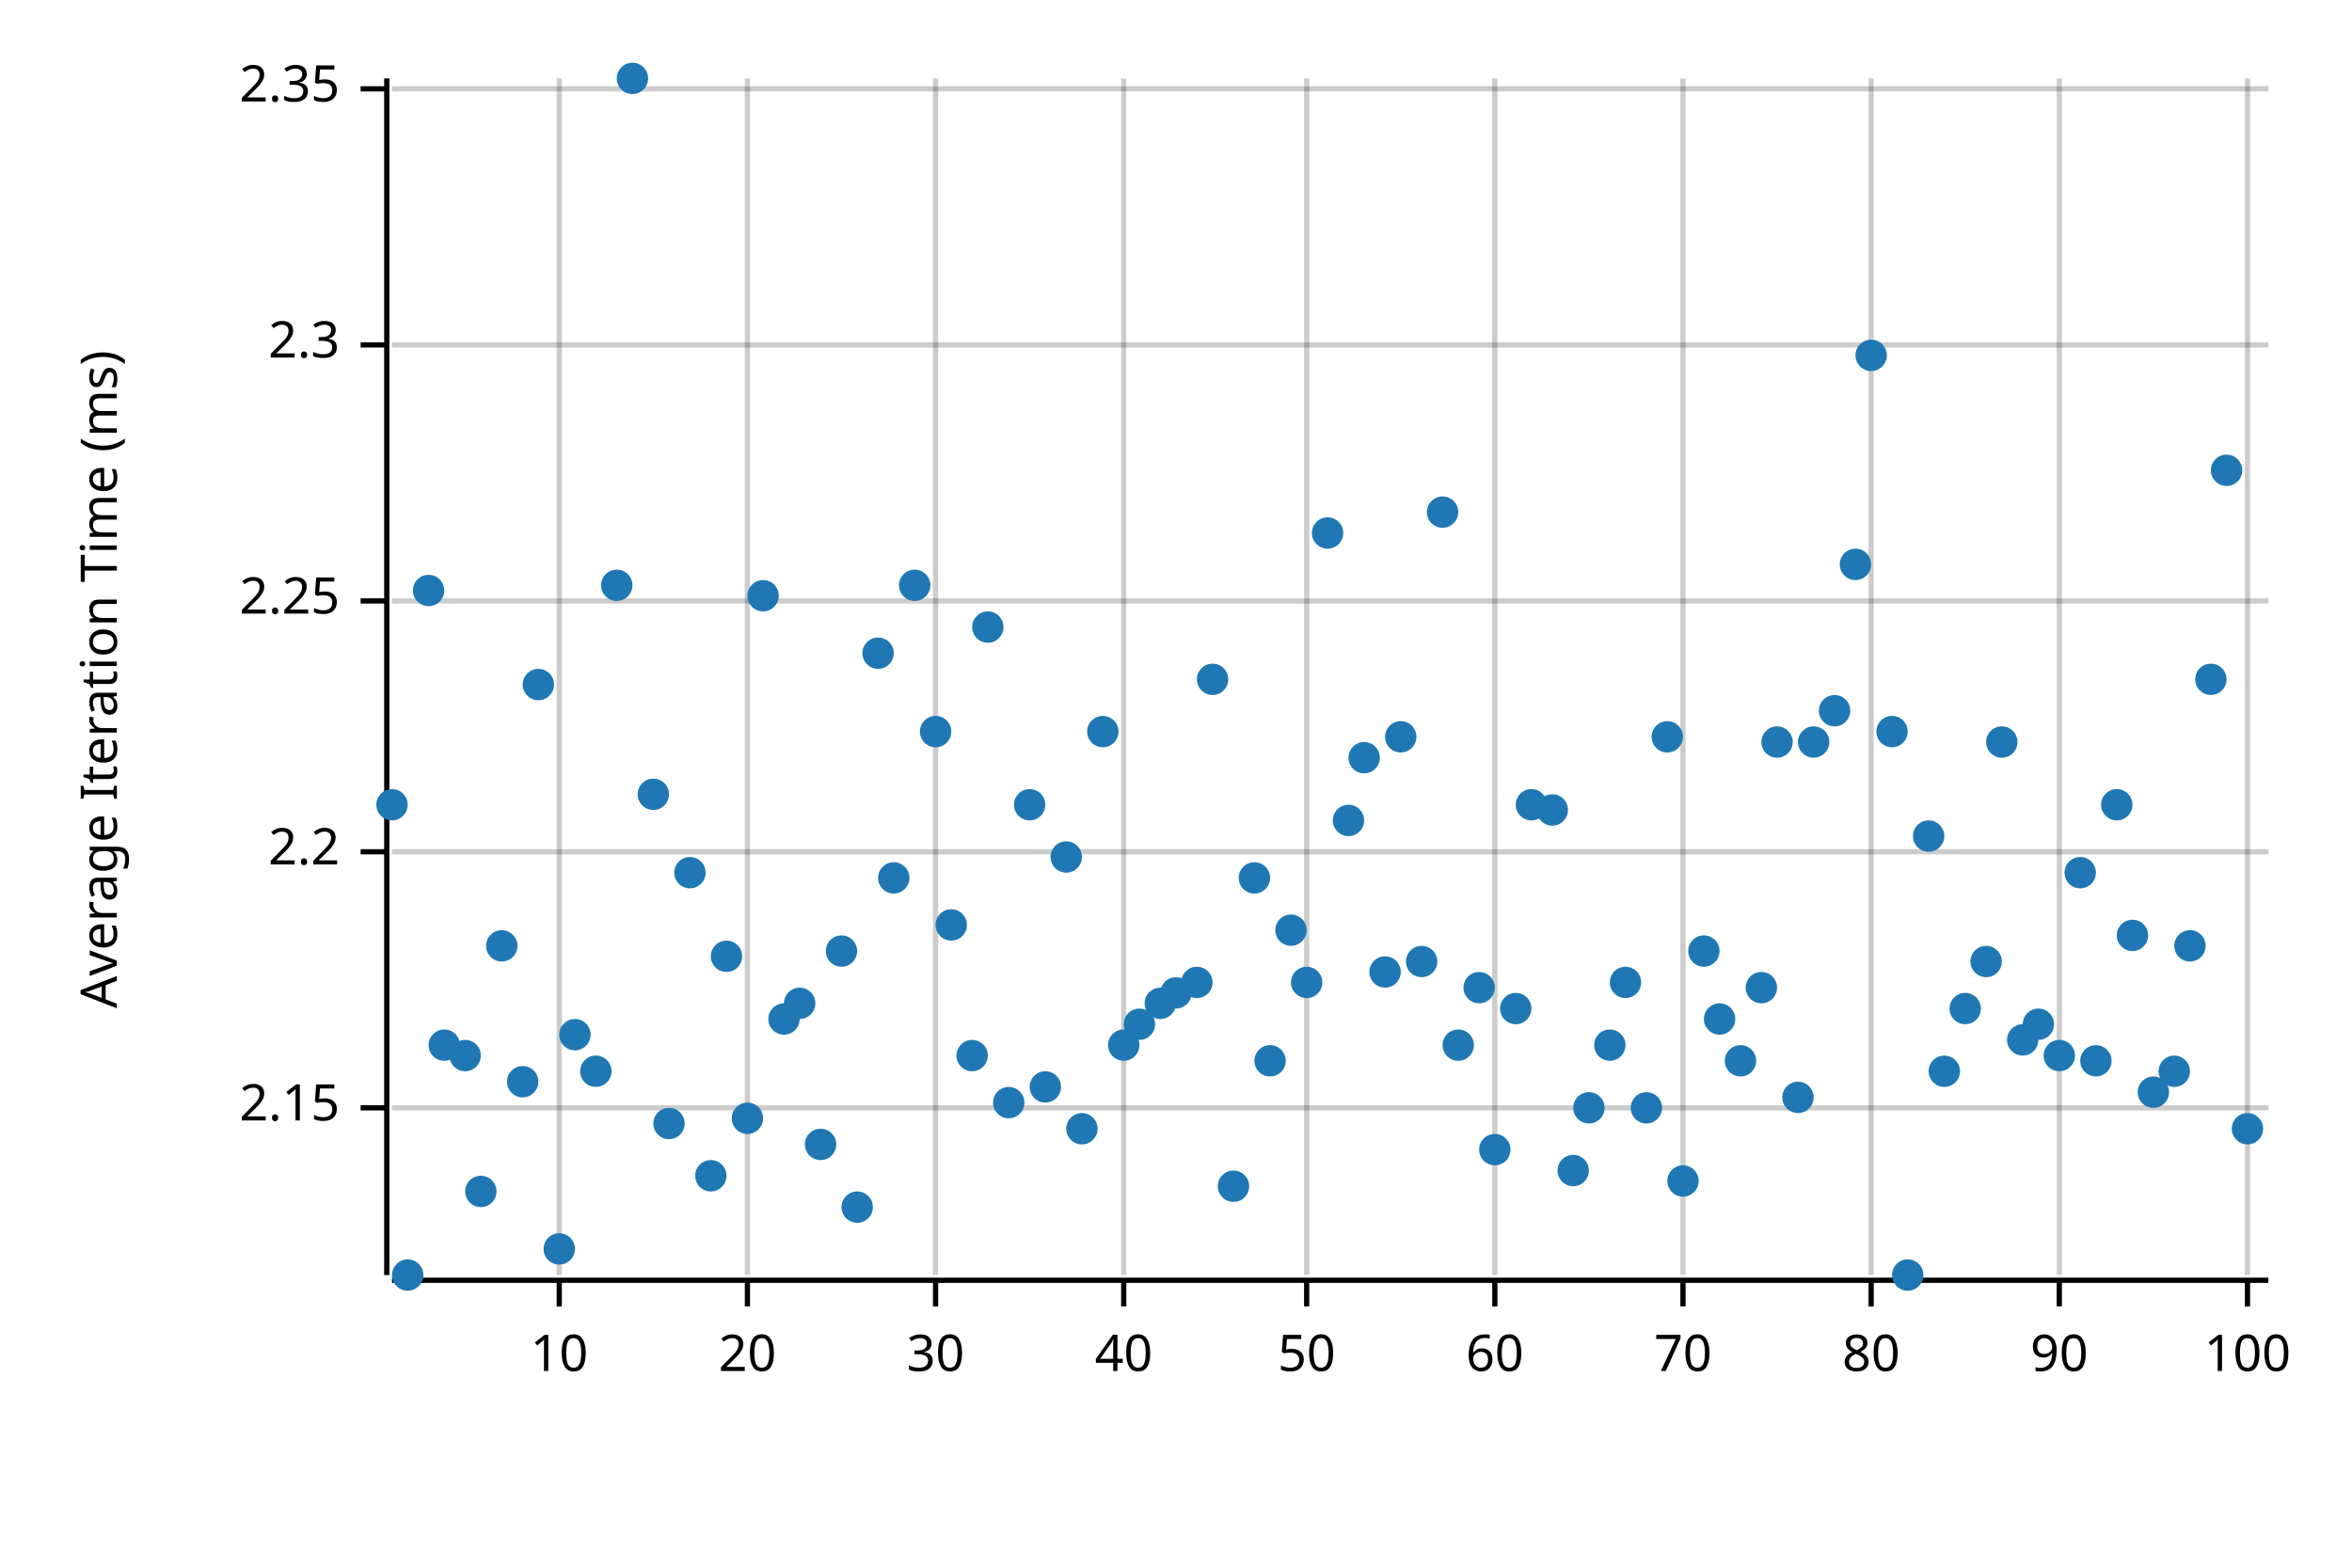
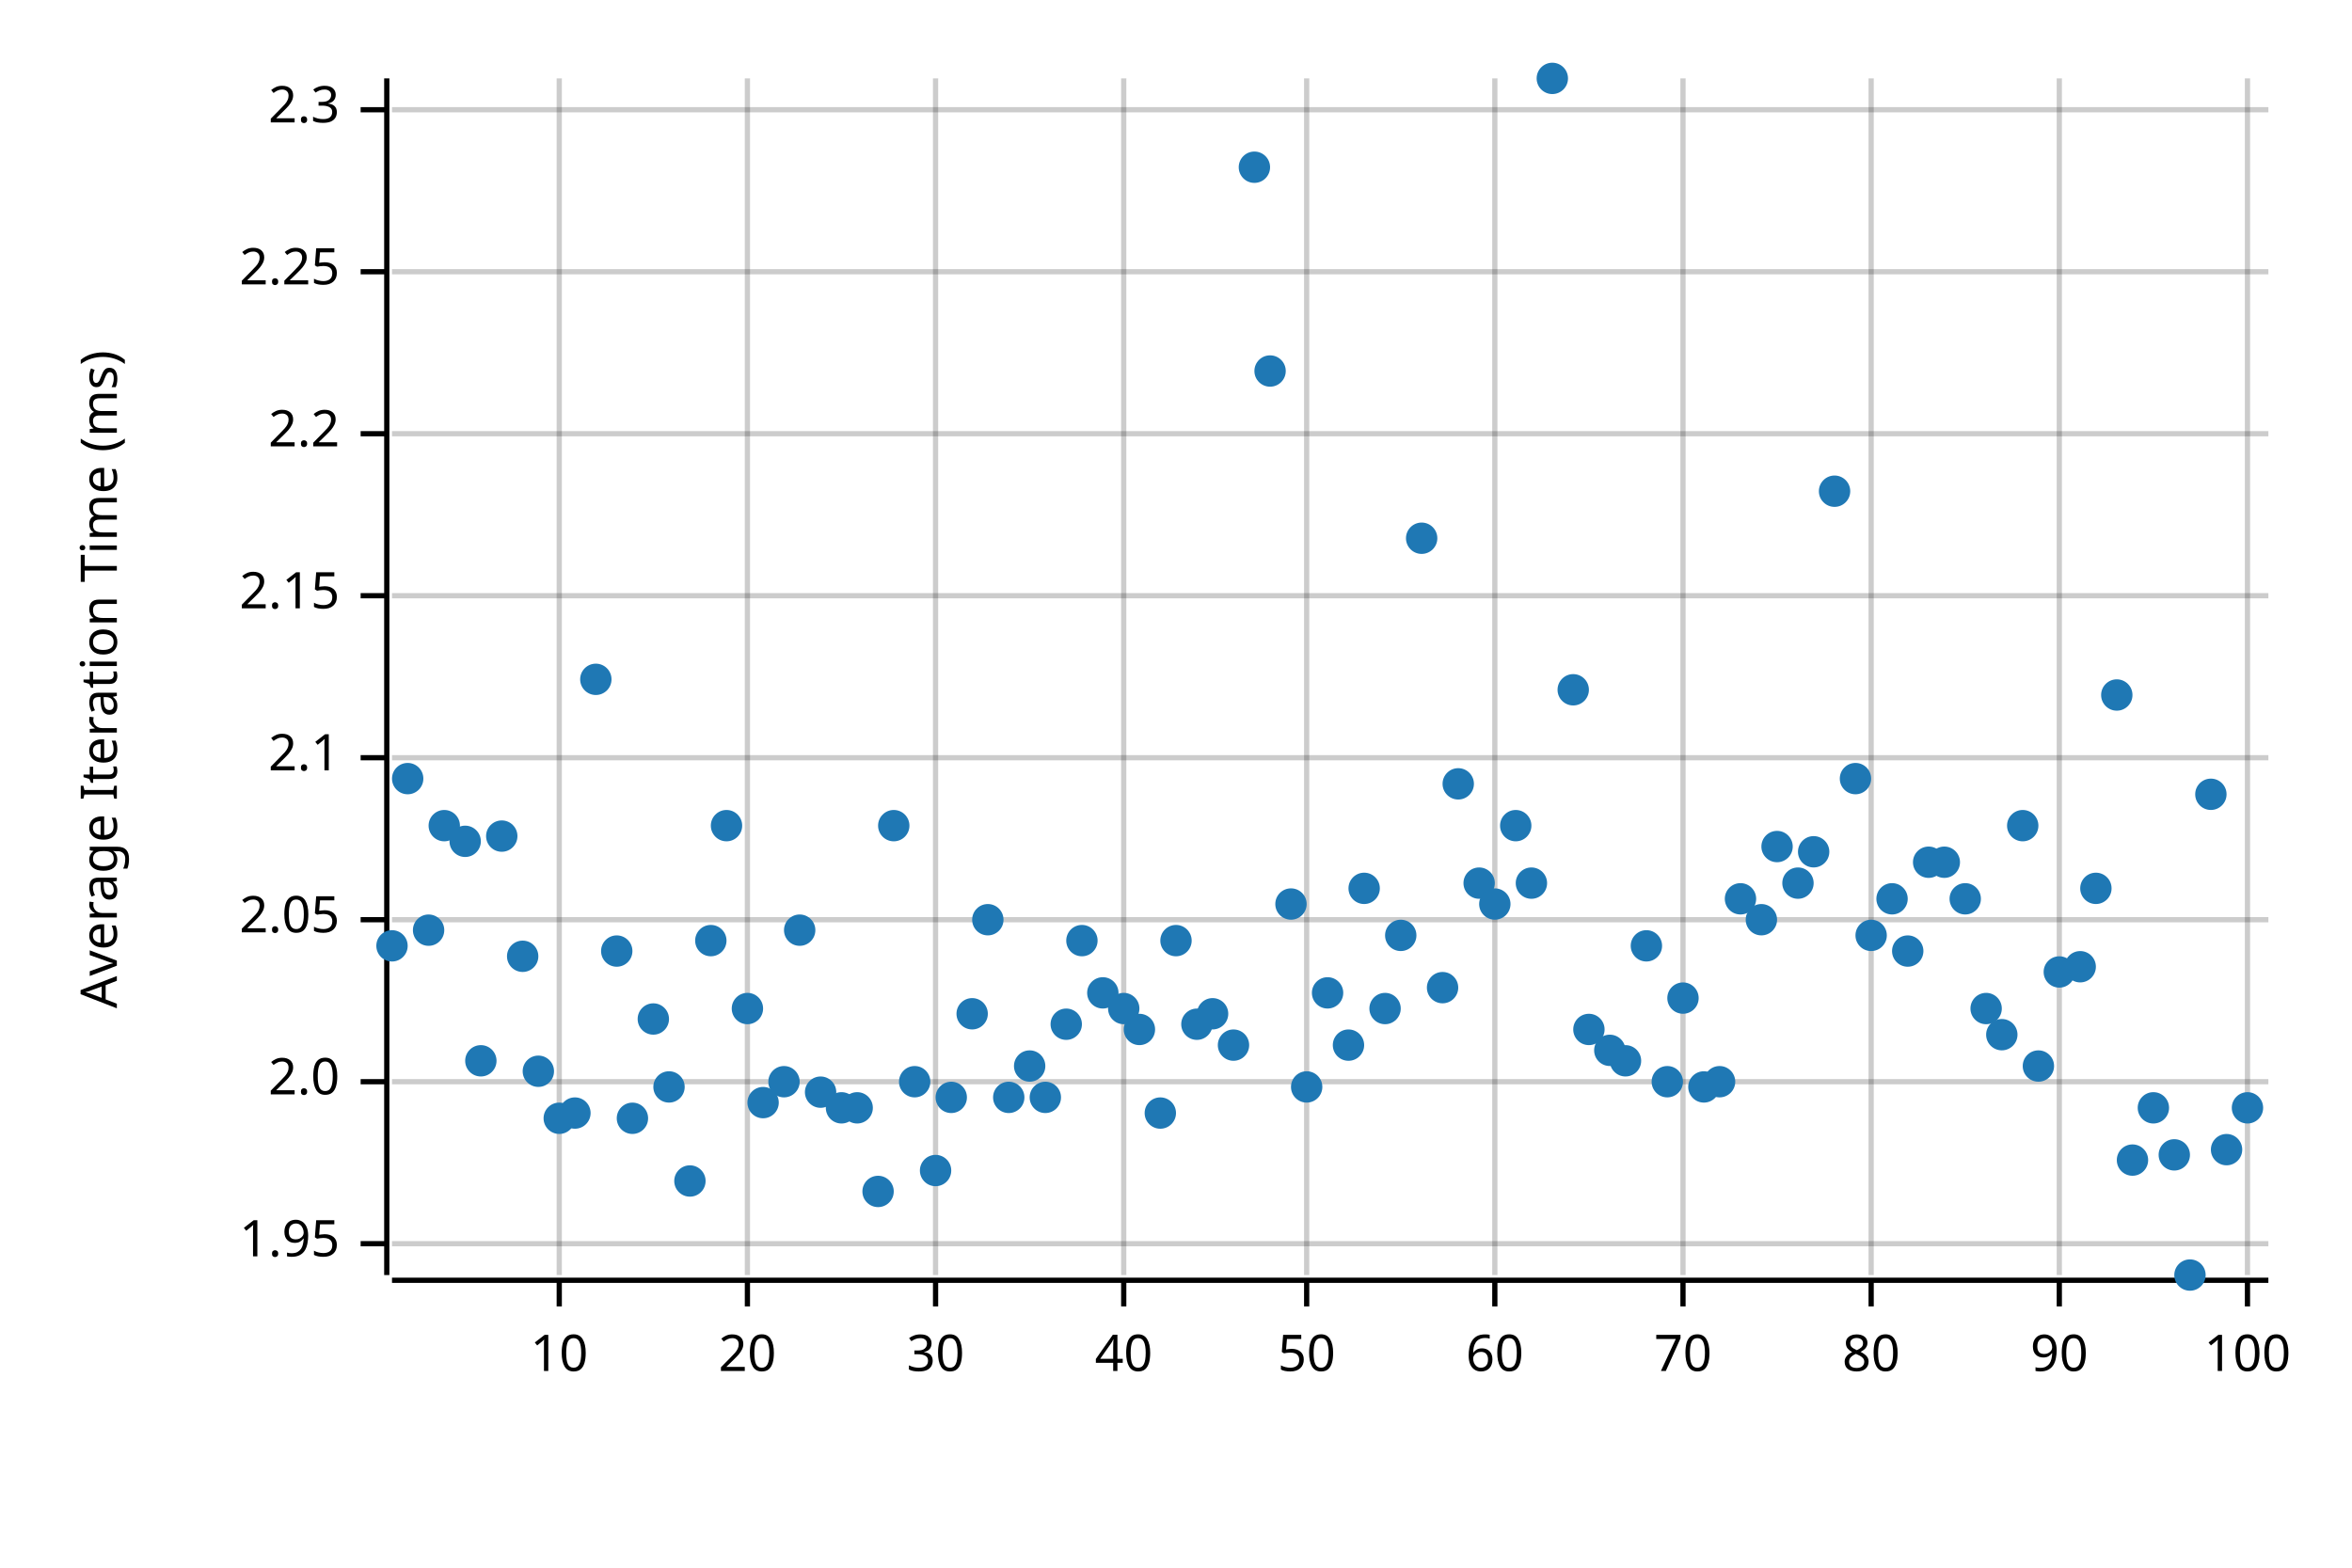
<svg xmlns="http://www.w3.org/2000/svg" width="450" height="300" viewBox="0 0 450 300">
  <text x="15" y="130" dy="0.76em" text-anchor="middle" font-family="sans-serif" font-size="9.677" opacity="1" fill="#000000" transform="rotate(270, 15, 130)">
Average Iteration Time (ms)
</text>
  <line opacity="0.2" stroke="#000000" stroke-width="1" x1="107" y1="244" x2="107" y2="15" />
  <line opacity="0.2" stroke="#000000" stroke-width="1" x1="143" y1="244" x2="143" y2="15" />
  <line opacity="0.2" stroke="#000000" stroke-width="1" x1="179" y1="244" x2="179" y2="15" />
  <line opacity="0.2" stroke="#000000" stroke-width="1" x1="215" y1="244" x2="215" y2="15" />
  <line opacity="0.2" stroke="#000000" stroke-width="1" x1="250" y1="244" x2="250" y2="15" />
  <line opacity="0.2" stroke="#000000" stroke-width="1" x1="286" y1="244" x2="286" y2="15" />
  <line opacity="0.2" stroke="#000000" stroke-width="1" x1="322" y1="244" x2="322" y2="15" />
  <line opacity="0.2" stroke="#000000" stroke-width="1" x1="358" y1="244" x2="358" y2="15" />
  <line opacity="0.2" stroke="#000000" stroke-width="1" x1="394" y1="244" x2="394" y2="15" />
  <line opacity="0.2" stroke="#000000" stroke-width="1" x1="430" y1="244" x2="430" y2="15" />
-   <line opacity="0.2" stroke="#000000" stroke-width="1" x1="75" y1="212" x2="434" y2="212" />
-   <line opacity="0.2" stroke="#000000" stroke-width="1" x1="75" y1="163" x2="434" y2="163" />
-   <line opacity="0.2" stroke="#000000" stroke-width="1" x1="75" y1="115" x2="434" y2="115" />
-   <line opacity="0.2" stroke="#000000" stroke-width="1" x1="75" y1="66" x2="434" y2="66" />
-   <line opacity="0.2" stroke="#000000" stroke-width="1" x1="75" y1="17" x2="434" y2="17" />
+   <line opacity="0.2" stroke="#000000" stroke-width="1" x1="75" y1="238" x2="434" y2="238" />
+   <line opacity="0.2" stroke="#000000" stroke-width="1" x1="75" y1="207" x2="434" y2="207" />
+   <line opacity="0.2" stroke="#000000" stroke-width="1" x1="75" y1="176" x2="434" y2="176" />
+   <line opacity="0.2" stroke="#000000" stroke-width="1" x1="75" y1="145" x2="434" y2="145" />
+   <line opacity="0.2" stroke="#000000" stroke-width="1" x1="75" y1="114" x2="434" y2="114" />
+   <line opacity="0.2" stroke="#000000" stroke-width="1" x1="75" y1="83" x2="434" y2="83" />
+   <line opacity="0.2" stroke="#000000" stroke-width="1" x1="75" y1="52" x2="434" y2="52" />
+   <line opacity="0.2" stroke="#000000" stroke-width="1" x1="75" y1="21" x2="434" y2="21" />
  <polyline fill="none" opacity="1" stroke="#000000" stroke-width="1" points="74,15 74,244 " />
-   <text x="65" y="212" dy="0.5ex" text-anchor="end" font-family="sans-serif" font-size="9.677" opacity="1" fill="#000000">
+   <text x="65" y="238" dy="0.5ex" text-anchor="end" font-family="sans-serif" font-size="9.677" opacity="1" fill="#000000">
+ 1.95
+ </text>
+   <polyline fill="none" opacity="1" stroke="#000000" stroke-width="1" points="69,238 74,238 " />
+   <text x="65" y="207" dy="0.5ex" text-anchor="end" font-family="sans-serif" font-size="9.677" opacity="1" fill="#000000">
+ 2.0
+ </text>
+   <polyline fill="none" opacity="1" stroke="#000000" stroke-width="1" points="69,207 74,207 " />
+   <text x="65" y="176" dy="0.5ex" text-anchor="end" font-family="sans-serif" font-size="9.677" opacity="1" fill="#000000">
+ 2.05
+ </text>
+   <polyline fill="none" opacity="1" stroke="#000000" stroke-width="1" points="69,176 74,176 " />
+   <text x="65" y="145" dy="0.5ex" text-anchor="end" font-family="sans-serif" font-size="9.677" opacity="1" fill="#000000">
+ 2.1
+ </text>
+   <polyline fill="none" opacity="1" stroke="#000000" stroke-width="1" points="69,145 74,145 " />
+   <text x="65" y="114" dy="0.5ex" text-anchor="end" font-family="sans-serif" font-size="9.677" opacity="1" fill="#000000">
2.15
</text>
-   <polyline fill="none" opacity="1" stroke="#000000" stroke-width="1" points="69,212 74,212 " />
-   <text x="65" y="163" dy="0.5ex" text-anchor="end" font-family="sans-serif" font-size="9.677" opacity="1" fill="#000000">
+   <polyline fill="none" opacity="1" stroke="#000000" stroke-width="1" points="69,114 74,114 " />
+   <text x="65" y="83" dy="0.5ex" text-anchor="end" font-family="sans-serif" font-size="9.677" opacity="1" fill="#000000">
2.2
</text>
-   <polyline fill="none" opacity="1" stroke="#000000" stroke-width="1" points="69,163 74,163 " />
-   <text x="65" y="115" dy="0.5ex" text-anchor="end" font-family="sans-serif" font-size="9.677" opacity="1" fill="#000000">
+   <polyline fill="none" opacity="1" stroke="#000000" stroke-width="1" points="69,83 74,83 " />
+   <text x="65" y="52" dy="0.5ex" text-anchor="end" font-family="sans-serif" font-size="9.677" opacity="1" fill="#000000">
2.25
</text>
-   <polyline fill="none" opacity="1" stroke="#000000" stroke-width="1" points="69,115 74,115 " />
-   <text x="65" y="66" dy="0.5ex" text-anchor="end" font-family="sans-serif" font-size="9.677" opacity="1" fill="#000000">
+   <polyline fill="none" opacity="1" stroke="#000000" stroke-width="1" points="69,52 74,52 " />
+   <text x="65" y="21" dy="0.5ex" text-anchor="end" font-family="sans-serif" font-size="9.677" opacity="1" fill="#000000">
2.3
</text>
-   <polyline fill="none" opacity="1" stroke="#000000" stroke-width="1" points="69,66 74,66 " />
-   <text x="65" y="17" dy="0.5ex" text-anchor="end" font-family="sans-serif" font-size="9.677" opacity="1" fill="#000000">
- 2.35
- </text>
-   <polyline fill="none" opacity="1" stroke="#000000" stroke-width="1" points="69,17 74,17 " />
+   <polyline fill="none" opacity="1" stroke="#000000" stroke-width="1" points="69,21 74,21 " />
  <polyline fill="none" opacity="1" stroke="#000000" stroke-width="1" points="75,245 434,245 " />
  <text x="107" y="255" dy="0.76em" text-anchor="middle" font-family="sans-serif" font-size="9.677" opacity="1" fill="#000000">
10
</text>
  <polyline fill="none" opacity="1" stroke="#000000" stroke-width="1" points="107,245 107,250 " />
  <text x="143" y="255" dy="0.76em" text-anchor="middle" font-family="sans-serif" font-size="9.677" opacity="1" fill="#000000">
20
</text>
  <polyline fill="none" opacity="1" stroke="#000000" stroke-width="1" points="143,245 143,250 " />
  <text x="179" y="255" dy="0.76em" text-anchor="middle" font-family="sans-serif" font-size="9.677" opacity="1" fill="#000000">
30
</text>
  <polyline fill="none" opacity="1" stroke="#000000" stroke-width="1" points="179,245 179,250 " />
  <text x="215" y="255" dy="0.76em" text-anchor="middle" font-family="sans-serif" font-size="9.677" opacity="1" fill="#000000">
40
</text>
  <polyline fill="none" opacity="1" stroke="#000000" stroke-width="1" points="215,245 215,250 " />
  <text x="250" y="255" dy="0.76em" text-anchor="middle" font-family="sans-serif" font-size="9.677" opacity="1" fill="#000000">
50
</text>
  <polyline fill="none" opacity="1" stroke="#000000" stroke-width="1" points="250,245 250,250 " />
  <text x="286" y="255" dy="0.76em" text-anchor="middle" font-family="sans-serif" font-size="9.677" opacity="1" fill="#000000">
60
</text>
  <polyline fill="none" opacity="1" stroke="#000000" stroke-width="1" points="286,245 286,250 " />
  <text x="322" y="255" dy="0.76em" text-anchor="middle" font-family="sans-serif" font-size="9.677" opacity="1" fill="#000000">
70
</text>
  <polyline fill="none" opacity="1" stroke="#000000" stroke-width="1" points="322,245 322,250 " />
  <text x="358" y="255" dy="0.76em" text-anchor="middle" font-family="sans-serif" font-size="9.677" opacity="1" fill="#000000">
80
</text>
  <polyline fill="none" opacity="1" stroke="#000000" stroke-width="1" points="358,245 358,250 " />
  <text x="394" y="255" dy="0.76em" text-anchor="middle" font-family="sans-serif" font-size="9.677" opacity="1" fill="#000000">
90
</text>
  <polyline fill="none" opacity="1" stroke="#000000" stroke-width="1" points="394,245 394,250 " />
  <text x="430" y="255" dy="0.76em" text-anchor="middle" font-family="sans-serif" font-size="9.677" opacity="1" fill="#000000">
100
</text>
  <polyline fill="none" opacity="1" stroke="#000000" stroke-width="1" points="430,245 430,250 " />
-   <circle cx="75" cy="154" r="3" opacity="1" fill="#1F78B4" stroke="none" stroke-width="1" />
-   <circle cx="78" cy="244" r="3" opacity="1" fill="#1F78B4" stroke="none" stroke-width="1" />
-   <circle cx="82" cy="113" r="3" opacity="1" fill="#1F78B4" stroke="none" stroke-width="1" />
-   <circle cx="85" cy="200" r="3" opacity="1" fill="#1F78B4" stroke="none" stroke-width="1" />
-   <circle cx="89" cy="202" r="3" opacity="1" fill="#1F78B4" stroke="none" stroke-width="1" />
-   <circle cx="92" cy="228" r="3" opacity="1" fill="#1F78B4" stroke="none" stroke-width="1" />
-   <circle cx="96" cy="181" r="3" opacity="1" fill="#1F78B4" stroke="none" stroke-width="1" />
-   <circle cx="100" cy="207" r="3" opacity="1" fill="#1F78B4" stroke="none" stroke-width="1" />
-   <circle cx="103" cy="131" r="3" opacity="1" fill="#1F78B4" stroke="none" stroke-width="1" />
-   <circle cx="107" cy="239" r="3" opacity="1" fill="#1F78B4" stroke="none" stroke-width="1" />
-   <circle cx="110" cy="198" r="3" opacity="1" fill="#1F78B4" stroke="none" stroke-width="1" />
-   <circle cx="114" cy="205" r="3" opacity="1" fill="#1F78B4" stroke="none" stroke-width="1" />
-   <circle cx="118" cy="112" r="3" opacity="1" fill="#1F78B4" stroke="none" stroke-width="1" />
-   <circle cx="121" cy="15" r="3" opacity="1" fill="#1F78B4" stroke="none" stroke-width="1" />
-   <circle cx="125" cy="152" r="3" opacity="1" fill="#1F78B4" stroke="none" stroke-width="1" />
-   <circle cx="128" cy="215" r="3" opacity="1" fill="#1F78B4" stroke="none" stroke-width="1" />
-   <circle cx="132" cy="167" r="3" opacity="1" fill="#1F78B4" stroke="none" stroke-width="1" />
-   <circle cx="136" cy="225" r="3" opacity="1" fill="#1F78B4" stroke="none" stroke-width="1" />
-   <circle cx="139" cy="183" r="3" opacity="1" fill="#1F78B4" stroke="none" stroke-width="1" />
-   <circle cx="143" cy="214" r="3" opacity="1" fill="#1F78B4" stroke="none" stroke-width="1" />
-   <circle cx="146" cy="114" r="3" opacity="1" fill="#1F78B4" stroke="none" stroke-width="1" />
-   <circle cx="150" cy="195" r="3" opacity="1" fill="#1F78B4" stroke="none" stroke-width="1" />
-   <circle cx="153" cy="192" r="3" opacity="1" fill="#1F78B4" stroke="none" stroke-width="1" />
-   <circle cx="157" cy="219" r="3" opacity="1" fill="#1F78B4" stroke="none" stroke-width="1" />
-   <circle cx="161" cy="182" r="3" opacity="1" fill="#1F78B4" stroke="none" stroke-width="1" />
-   <circle cx="164" cy="231" r="3" opacity="1" fill="#1F78B4" stroke="none" stroke-width="1" />
-   <circle cx="168" cy="125" r="3" opacity="1" fill="#1F78B4" stroke="none" stroke-width="1" />
-   <circle cx="171" cy="168" r="3" opacity="1" fill="#1F78B4" stroke="none" stroke-width="1" />
-   <circle cx="175" cy="112" r="3" opacity="1" fill="#1F78B4" stroke="none" stroke-width="1" />
-   <circle cx="179" cy="140" r="3" opacity="1" fill="#1F78B4" stroke="none" stroke-width="1" />
-   <circle cx="182" cy="177" r="3" opacity="1" fill="#1F78B4" stroke="none" stroke-width="1" />
-   <circle cx="186" cy="202" r="3" opacity="1" fill="#1F78B4" stroke="none" stroke-width="1" />
-   <circle cx="189" cy="120" r="3" opacity="1" fill="#1F78B4" stroke="none" stroke-width="1" />
-   <circle cx="193" cy="211" r="3" opacity="1" fill="#1F78B4" stroke="none" stroke-width="1" />
-   <circle cx="197" cy="154" r="3" opacity="1" fill="#1F78B4" stroke="none" stroke-width="1" />
-   <circle cx="200" cy="208" r="3" opacity="1" fill="#1F78B4" stroke="none" stroke-width="1" />
-   <circle cx="204" cy="164" r="3" opacity="1" fill="#1F78B4" stroke="none" stroke-width="1" />
-   <circle cx="207" cy="216" r="3" opacity="1" fill="#1F78B4" stroke="none" stroke-width="1" />
-   <circle cx="211" cy="140" r="3" opacity="1" fill="#1F78B4" stroke="none" stroke-width="1" />
-   <circle cx="215" cy="200" r="3" opacity="1" fill="#1F78B4" stroke="none" stroke-width="1" />
-   <circle cx="218" cy="196" r="3" opacity="1" fill="#1F78B4" stroke="none" stroke-width="1" />
-   <circle cx="222" cy="192" r="3" opacity="1" fill="#1F78B4" stroke="none" stroke-width="1" />
-   <circle cx="225" cy="190" r="3" opacity="1" fill="#1F78B4" stroke="none" stroke-width="1" />
-   <circle cx="229" cy="188" r="3" opacity="1" fill="#1F78B4" stroke="none" stroke-width="1" />
-   <circle cx="232" cy="130" r="3" opacity="1" fill="#1F78B4" stroke="none" stroke-width="1" />
-   <circle cx="236" cy="227" r="3" opacity="1" fill="#1F78B4" stroke="none" stroke-width="1" />
-   <circle cx="240" cy="168" r="3" opacity="1" fill="#1F78B4" stroke="none" stroke-width="1" />
-   <circle cx="243" cy="203" r="3" opacity="1" fill="#1F78B4" stroke="none" stroke-width="1" />
-   <circle cx="247" cy="178" r="3" opacity="1" fill="#1F78B4" stroke="none" stroke-width="1" />
-   <circle cx="250" cy="188" r="3" opacity="1" fill="#1F78B4" stroke="none" stroke-width="1" />
-   <circle cx="254" cy="102" r="3" opacity="1" fill="#1F78B4" stroke="none" stroke-width="1" />
-   <circle cx="258" cy="157" r="3" opacity="1" fill="#1F78B4" stroke="none" stroke-width="1" />
-   <circle cx="261" cy="145" r="3" opacity="1" fill="#1F78B4" stroke="none" stroke-width="1" />
-   <circle cx="265" cy="186" r="3" opacity="1" fill="#1F78B4" stroke="none" stroke-width="1" />
-   <circle cx="268" cy="141" r="3" opacity="1" fill="#1F78B4" stroke="none" stroke-width="1" />
-   <circle cx="272" cy="184" r="3" opacity="1" fill="#1F78B4" stroke="none" stroke-width="1" />
-   <circle cx="276" cy="98" r="3" opacity="1" fill="#1F78B4" stroke="none" stroke-width="1" />
-   <circle cx="279" cy="200" r="3" opacity="1" fill="#1F78B4" stroke="none" stroke-width="1" />
-   <circle cx="283" cy="189" r="3" opacity="1" fill="#1F78B4" stroke="none" stroke-width="1" />
-   <circle cx="286" cy="220" r="3" opacity="1" fill="#1F78B4" stroke="none" stroke-width="1" />
-   <circle cx="290" cy="193" r="3" opacity="1" fill="#1F78B4" stroke="none" stroke-width="1" />
-   <circle cx="293" cy="154" r="3" opacity="1" fill="#1F78B4" stroke="none" stroke-width="1" />
-   <circle cx="297" cy="155" r="3" opacity="1" fill="#1F78B4" stroke="none" stroke-width="1" />
-   <circle cx="301" cy="224" r="3" opacity="1" fill="#1F78B4" stroke="none" stroke-width="1" />
-   <circle cx="304" cy="212" r="3" opacity="1" fill="#1F78B4" stroke="none" stroke-width="1" />
-   <circle cx="308" cy="200" r="3" opacity="1" fill="#1F78B4" stroke="none" stroke-width="1" />
-   <circle cx="311" cy="188" r="3" opacity="1" fill="#1F78B4" stroke="none" stroke-width="1" />
-   <circle cx="315" cy="212" r="3" opacity="1" fill="#1F78B4" stroke="none" stroke-width="1" />
-   <circle cx="319" cy="141" r="3" opacity="1" fill="#1F78B4" stroke="none" stroke-width="1" />
-   <circle cx="322" cy="226" r="3" opacity="1" fill="#1F78B4" stroke="none" stroke-width="1" />
-   <circle cx="326" cy="182" r="3" opacity="1" fill="#1F78B4" stroke="none" stroke-width="1" />
-   <circle cx="329" cy="195" r="3" opacity="1" fill="#1F78B4" stroke="none" stroke-width="1" />
-   <circle cx="333" cy="203" r="3" opacity="1" fill="#1F78B4" stroke="none" stroke-width="1" />
-   <circle cx="337" cy="189" r="3" opacity="1" fill="#1F78B4" stroke="none" stroke-width="1" />
-   <circle cx="340" cy="142" r="3" opacity="1" fill="#1F78B4" stroke="none" stroke-width="1" />
-   <circle cx="344" cy="210" r="3" opacity="1" fill="#1F78B4" stroke="none" stroke-width="1" />
-   <circle cx="347" cy="142" r="3" opacity="1" fill="#1F78B4" stroke="none" stroke-width="1" />
-   <circle cx="351" cy="136" r="3" opacity="1" fill="#1F78B4" stroke="none" stroke-width="1" />
-   <circle cx="355" cy="108" r="3" opacity="1" fill="#1F78B4" stroke="none" stroke-width="1" />
-   <circle cx="358" cy="68" r="3" opacity="1" fill="#1F78B4" stroke="none" stroke-width="1" />
-   <circle cx="362" cy="140" r="3" opacity="1" fill="#1F78B4" stroke="none" stroke-width="1" />
-   <circle cx="365" cy="244" r="3" opacity="1" fill="#1F78B4" stroke="none" stroke-width="1" />
-   <circle cx="369" cy="160" r="3" opacity="1" fill="#1F78B4" stroke="none" stroke-width="1" />
-   <circle cx="372" cy="205" r="3" opacity="1" fill="#1F78B4" stroke="none" stroke-width="1" />
-   <circle cx="376" cy="193" r="3" opacity="1" fill="#1F78B4" stroke="none" stroke-width="1" />
-   <circle cx="380" cy="184" r="3" opacity="1" fill="#1F78B4" stroke="none" stroke-width="1" />
-   <circle cx="383" cy="142" r="3" opacity="1" fill="#1F78B4" stroke="none" stroke-width="1" />
-   <circle cx="387" cy="199" r="3" opacity="1" fill="#1F78B4" stroke="none" stroke-width="1" />
-   <circle cx="390" cy="196" r="3" opacity="1" fill="#1F78B4" stroke="none" stroke-width="1" />
-   <circle cx="394" cy="202" r="3" opacity="1" fill="#1F78B4" stroke="none" stroke-width="1" />
-   <circle cx="398" cy="167" r="3" opacity="1" fill="#1F78B4" stroke="none" stroke-width="1" />
-   <circle cx="401" cy="203" r="3" opacity="1" fill="#1F78B4" stroke="none" stroke-width="1" />
-   <circle cx="405" cy="154" r="3" opacity="1" fill="#1F78B4" stroke="none" stroke-width="1" />
-   <circle cx="408" cy="179" r="3" opacity="1" fill="#1F78B4" stroke="none" stroke-width="1" />
-   <circle cx="412" cy="209" r="3" opacity="1" fill="#1F78B4" stroke="none" stroke-width="1" />
-   <circle cx="416" cy="205" r="3" opacity="1" fill="#1F78B4" stroke="none" stroke-width="1" />
-   <circle cx="419" cy="181" r="3" opacity="1" fill="#1F78B4" stroke="none" stroke-width="1" />
-   <circle cx="423" cy="130" r="3" opacity="1" fill="#1F78B4" stroke="none" stroke-width="1" />
-   <circle cx="426" cy="90" r="3" opacity="1" fill="#1F78B4" stroke="none" stroke-width="1" />
-   <circle cx="430" cy="216" r="3" opacity="1" fill="#1F78B4" stroke="none" stroke-width="1" />
+   <circle cx="75" cy="181" r="3" opacity="1" fill="#1F78B4" stroke="none" stroke-width="1" />
+   <circle cx="78" cy="149" r="3" opacity="1" fill="#1F78B4" stroke="none" stroke-width="1" />
+   <circle cx="82" cy="178" r="3" opacity="1" fill="#1F78B4" stroke="none" stroke-width="1" />
+   <circle cx="85" cy="158" r="3" opacity="1" fill="#1F78B4" stroke="none" stroke-width="1" />
+   <circle cx="89" cy="161" r="3" opacity="1" fill="#1F78B4" stroke="none" stroke-width="1" />
+   <circle cx="92" cy="203" r="3" opacity="1" fill="#1F78B4" stroke="none" stroke-width="1" />
+   <circle cx="96" cy="160" r="3" opacity="1" fill="#1F78B4" stroke="none" stroke-width="1" />
+   <circle cx="100" cy="183" r="3" opacity="1" fill="#1F78B4" stroke="none" stroke-width="1" />
+   <circle cx="103" cy="205" r="3" opacity="1" fill="#1F78B4" stroke="none" stroke-width="1" />
+   <circle cx="107" cy="214" r="3" opacity="1" fill="#1F78B4" stroke="none" stroke-width="1" />
+   <circle cx="110" cy="213" r="3" opacity="1" fill="#1F78B4" stroke="none" stroke-width="1" />
+   <circle cx="114" cy="130" r="3" opacity="1" fill="#1F78B4" stroke="none" stroke-width="1" />
+   <circle cx="118" cy="182" r="3" opacity="1" fill="#1F78B4" stroke="none" stroke-width="1" />
+   <circle cx="121" cy="214" r="3" opacity="1" fill="#1F78B4" stroke="none" stroke-width="1" />
+   <circle cx="125" cy="195" r="3" opacity="1" fill="#1F78B4" stroke="none" stroke-width="1" />
+   <circle cx="128" cy="208" r="3" opacity="1" fill="#1F78B4" stroke="none" stroke-width="1" />
+   <circle cx="132" cy="226" r="3" opacity="1" fill="#1F78B4" stroke="none" stroke-width="1" />
+   <circle cx="136" cy="180" r="3" opacity="1" fill="#1F78B4" stroke="none" stroke-width="1" />
+   <circle cx="139" cy="158" r="3" opacity="1" fill="#1F78B4" stroke="none" stroke-width="1" />
+   <circle cx="143" cy="193" r="3" opacity="1" fill="#1F78B4" stroke="none" stroke-width="1" />
+   <circle cx="146" cy="211" r="3" opacity="1" fill="#1F78B4" stroke="none" stroke-width="1" />
+   <circle cx="150" cy="207" r="3" opacity="1" fill="#1F78B4" stroke="none" stroke-width="1" />
+   <circle cx="153" cy="178" r="3" opacity="1" fill="#1F78B4" stroke="none" stroke-width="1" />
+   <circle cx="157" cy="209" r="3" opacity="1" fill="#1F78B4" stroke="none" stroke-width="1" />
+   <circle cx="161" cy="212" r="3" opacity="1" fill="#1F78B4" stroke="none" stroke-width="1" />
+   <circle cx="164" cy="212" r="3" opacity="1" fill="#1F78B4" stroke="none" stroke-width="1" />
+   <circle cx="168" cy="228" r="3" opacity="1" fill="#1F78B4" stroke="none" stroke-width="1" />
+   <circle cx="171" cy="158" r="3" opacity="1" fill="#1F78B4" stroke="none" stroke-width="1" />
+   <circle cx="175" cy="207" r="3" opacity="1" fill="#1F78B4" stroke="none" stroke-width="1" />
+   <circle cx="179" cy="224" r="3" opacity="1" fill="#1F78B4" stroke="none" stroke-width="1" />
+   <circle cx="182" cy="210" r="3" opacity="1" fill="#1F78B4" stroke="none" stroke-width="1" />
+   <circle cx="186" cy="194" r="3" opacity="1" fill="#1F78B4" stroke="none" stroke-width="1" />
+   <circle cx="189" cy="176" r="3" opacity="1" fill="#1F78B4" stroke="none" stroke-width="1" />
+   <circle cx="193" cy="210" r="3" opacity="1" fill="#1F78B4" stroke="none" stroke-width="1" />
+   <circle cx="197" cy="204" r="3" opacity="1" fill="#1F78B4" stroke="none" stroke-width="1" />
+   <circle cx="200" cy="210" r="3" opacity="1" fill="#1F78B4" stroke="none" stroke-width="1" />
+   <circle cx="204" cy="196" r="3" opacity="1" fill="#1F78B4" stroke="none" stroke-width="1" />
+   <circle cx="207" cy="180" r="3" opacity="1" fill="#1F78B4" stroke="none" stroke-width="1" />
+   <circle cx="211" cy="190" r="3" opacity="1" fill="#1F78B4" stroke="none" stroke-width="1" />
+   <circle cx="215" cy="193" r="3" opacity="1" fill="#1F78B4" stroke="none" stroke-width="1" />
+   <circle cx="218" cy="197" r="3" opacity="1" fill="#1F78B4" stroke="none" stroke-width="1" />
+   <circle cx="222" cy="213" r="3" opacity="1" fill="#1F78B4" stroke="none" stroke-width="1" />
+   <circle cx="225" cy="180" r="3" opacity="1" fill="#1F78B4" stroke="none" stroke-width="1" />
+   <circle cx="229" cy="196" r="3" opacity="1" fill="#1F78B4" stroke="none" stroke-width="1" />
+   <circle cx="232" cy="194" r="3" opacity="1" fill="#1F78B4" stroke="none" stroke-width="1" />
+   <circle cx="236" cy="200" r="3" opacity="1" fill="#1F78B4" stroke="none" stroke-width="1" />
+   <circle cx="240" cy="32" r="3" opacity="1" fill="#1F78B4" stroke="none" stroke-width="1" />
+   <circle cx="243" cy="71" r="3" opacity="1" fill="#1F78B4" stroke="none" stroke-width="1" />
+   <circle cx="247" cy="173" r="3" opacity="1" fill="#1F78B4" stroke="none" stroke-width="1" />
+   <circle cx="250" cy="208" r="3" opacity="1" fill="#1F78B4" stroke="none" stroke-width="1" />
+   <circle cx="254" cy="190" r="3" opacity="1" fill="#1F78B4" stroke="none" stroke-width="1" />
+   <circle cx="258" cy="200" r="3" opacity="1" fill="#1F78B4" stroke="none" stroke-width="1" />
+   <circle cx="261" cy="170" r="3" opacity="1" fill="#1F78B4" stroke="none" stroke-width="1" />
+   <circle cx="265" cy="193" r="3" opacity="1" fill="#1F78B4" stroke="none" stroke-width="1" />
+   <circle cx="268" cy="179" r="3" opacity="1" fill="#1F78B4" stroke="none" stroke-width="1" />
+   <circle cx="272" cy="103" r="3" opacity="1" fill="#1F78B4" stroke="none" stroke-width="1" />
+   <circle cx="276" cy="189" r="3" opacity="1" fill="#1F78B4" stroke="none" stroke-width="1" />
+   <circle cx="279" cy="150" r="3" opacity="1" fill="#1F78B4" stroke="none" stroke-width="1" />
+   <circle cx="283" cy="169" r="3" opacity="1" fill="#1F78B4" stroke="none" stroke-width="1" />
+   <circle cx="286" cy="173" r="3" opacity="1" fill="#1F78B4" stroke="none" stroke-width="1" />
+   <circle cx="290" cy="158" r="3" opacity="1" fill="#1F78B4" stroke="none" stroke-width="1" />
+   <circle cx="293" cy="169" r="3" opacity="1" fill="#1F78B4" stroke="none" stroke-width="1" />
+   <circle cx="297" cy="15" r="3" opacity="1" fill="#1F78B4" stroke="none" stroke-width="1" />
+   <circle cx="301" cy="132" r="3" opacity="1" fill="#1F78B4" stroke="none" stroke-width="1" />
+   <circle cx="304" cy="197" r="3" opacity="1" fill="#1F78B4" stroke="none" stroke-width="1" />
+   <circle cx="308" cy="201" r="3" opacity="1" fill="#1F78B4" stroke="none" stroke-width="1" />
+   <circle cx="311" cy="203" r="3" opacity="1" fill="#1F78B4" stroke="none" stroke-width="1" />
+   <circle cx="315" cy="181" r="3" opacity="1" fill="#1F78B4" stroke="none" stroke-width="1" />
+   <circle cx="319" cy="207" r="3" opacity="1" fill="#1F78B4" stroke="none" stroke-width="1" />
+   <circle cx="322" cy="191" r="3" opacity="1" fill="#1F78B4" stroke="none" stroke-width="1" />
+   <circle cx="326" cy="208" r="3" opacity="1" fill="#1F78B4" stroke="none" stroke-width="1" />
+   <circle cx="329" cy="207" r="3" opacity="1" fill="#1F78B4" stroke="none" stroke-width="1" />
+   <circle cx="333" cy="172" r="3" opacity="1" fill="#1F78B4" stroke="none" stroke-width="1" />
+   <circle cx="337" cy="176" r="3" opacity="1" fill="#1F78B4" stroke="none" stroke-width="1" />
+   <circle cx="340" cy="162" r="3" opacity="1" fill="#1F78B4" stroke="none" stroke-width="1" />
+   <circle cx="344" cy="169" r="3" opacity="1" fill="#1F78B4" stroke="none" stroke-width="1" />
+   <circle cx="347" cy="163" r="3" opacity="1" fill="#1F78B4" stroke="none" stroke-width="1" />
+   <circle cx="351" cy="94" r="3" opacity="1" fill="#1F78B4" stroke="none" stroke-width="1" />
+   <circle cx="355" cy="149" r="3" opacity="1" fill="#1F78B4" stroke="none" stroke-width="1" />
+   <circle cx="358" cy="179" r="3" opacity="1" fill="#1F78B4" stroke="none" stroke-width="1" />
+   <circle cx="362" cy="172" r="3" opacity="1" fill="#1F78B4" stroke="none" stroke-width="1" />
+   <circle cx="365" cy="182" r="3" opacity="1" fill="#1F78B4" stroke="none" stroke-width="1" />
+   <circle cx="369" cy="165" r="3" opacity="1" fill="#1F78B4" stroke="none" stroke-width="1" />
+   <circle cx="372" cy="165" r="3" opacity="1" fill="#1F78B4" stroke="none" stroke-width="1" />
+   <circle cx="376" cy="172" r="3" opacity="1" fill="#1F78B4" stroke="none" stroke-width="1" />
+   <circle cx="380" cy="193" r="3" opacity="1" fill="#1F78B4" stroke="none" stroke-width="1" />
+   <circle cx="383" cy="198" r="3" opacity="1" fill="#1F78B4" stroke="none" stroke-width="1" />
+   <circle cx="387" cy="158" r="3" opacity="1" fill="#1F78B4" stroke="none" stroke-width="1" />
+   <circle cx="390" cy="204" r="3" opacity="1" fill="#1F78B4" stroke="none" stroke-width="1" />
+   <circle cx="394" cy="186" r="3" opacity="1" fill="#1F78B4" stroke="none" stroke-width="1" />
+   <circle cx="398" cy="185" r="3" opacity="1" fill="#1F78B4" stroke="none" stroke-width="1" />
+   <circle cx="401" cy="170" r="3" opacity="1" fill="#1F78B4" stroke="none" stroke-width="1" />
+   <circle cx="405" cy="133" r="3" opacity="1" fill="#1F78B4" stroke="none" stroke-width="1" />
+   <circle cx="408" cy="222" r="3" opacity="1" fill="#1F78B4" stroke="none" stroke-width="1" />
+   <circle cx="412" cy="212" r="3" opacity="1" fill="#1F78B4" stroke="none" stroke-width="1" />
+   <circle cx="416" cy="221" r="3" opacity="1" fill="#1F78B4" stroke="none" stroke-width="1" />
+   <circle cx="419" cy="244" r="3" opacity="1" fill="#1F78B4" stroke="none" stroke-width="1" />
+   <circle cx="423" cy="152" r="3" opacity="1" fill="#1F78B4" stroke="none" stroke-width="1" />
+   <circle cx="426" cy="220" r="3" opacity="1" fill="#1F78B4" stroke="none" stroke-width="1" />
+   <circle cx="430" cy="212" r="3" opacity="1" fill="#1F78B4" stroke="none" stroke-width="1" />
</svg>
